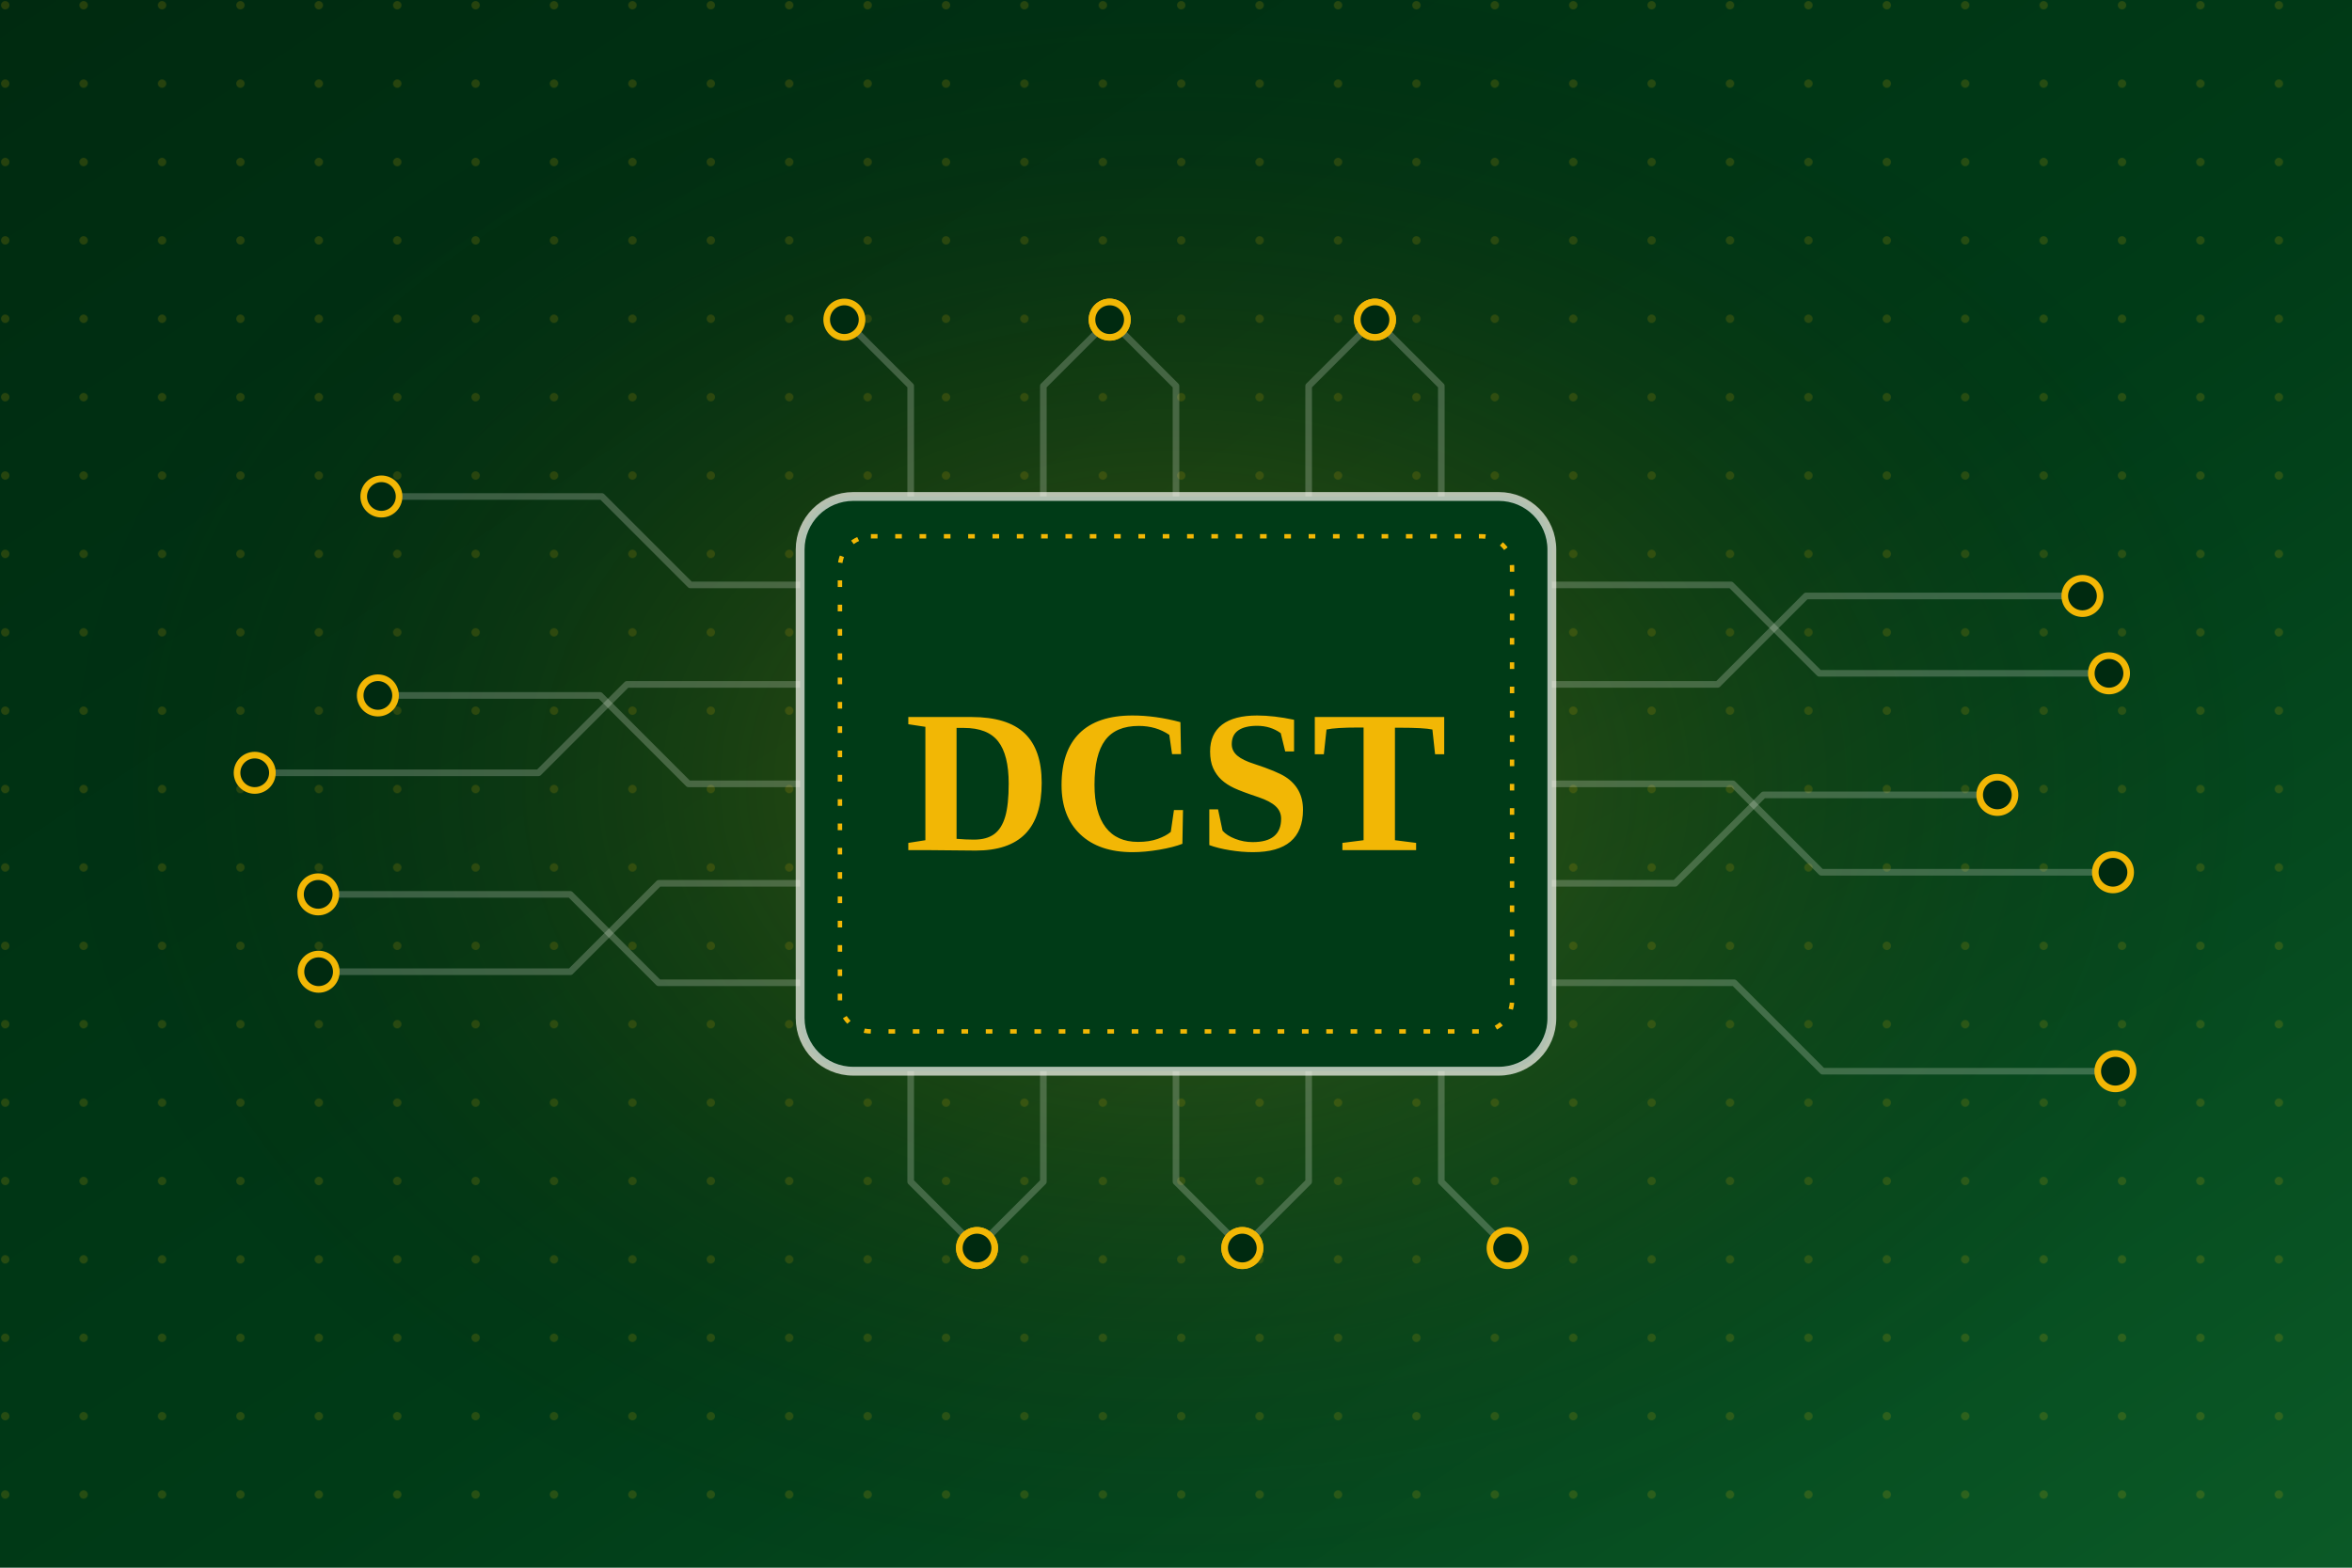
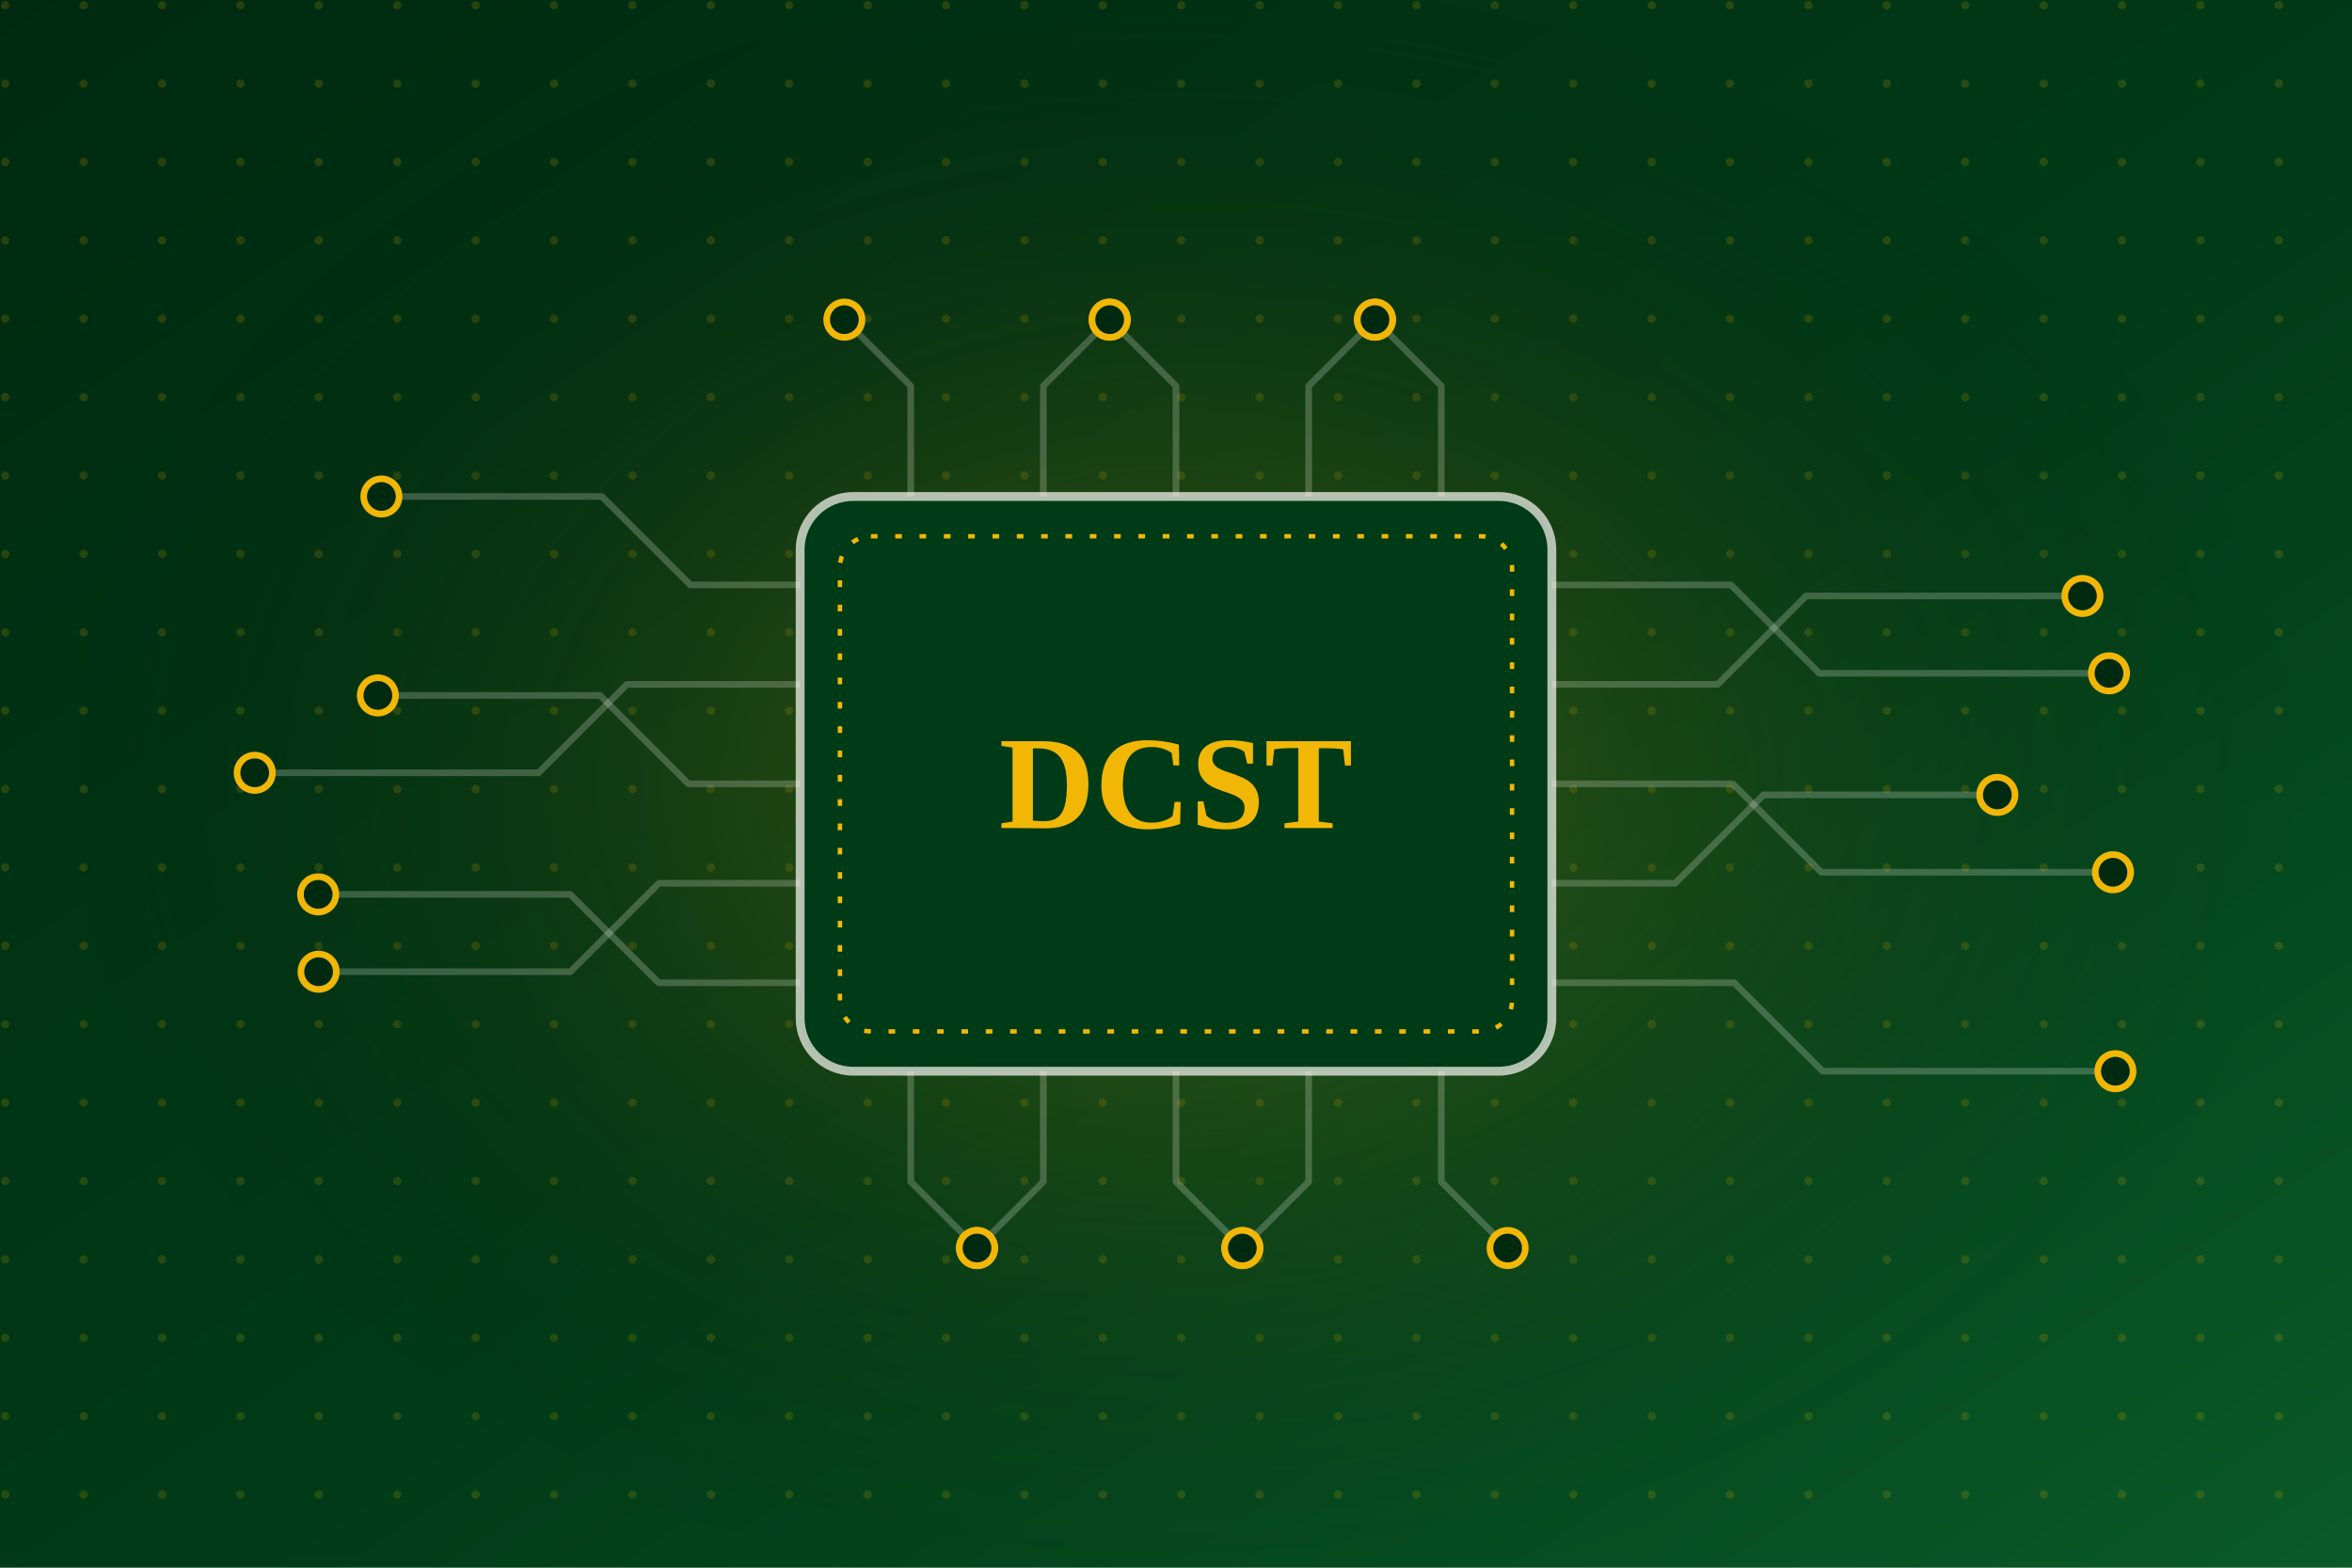
<svg xmlns="http://www.w3.org/2000/svg" viewBox="0 0 900 600" width="900" height="600" role="img" aria-hidden="true" focusable="false">
  <defs>
    <linearGradient id="bgt0" x1="0" y1="0" x2="1" y2="1">
      <stop offset="0" stop-color="#002a10" />
      <stop offset="0.55" stop-color="#003b17" />
      <stop offset="1" stop-color="#0b5a27" />
    </linearGradient>
    <radialGradient id="glt0" cx="50%" cy="50%" r="50%">
      <stop offset="0" stop-color="rgba(242,183,5,0.28)" />
      <stop offset="1" stop-color="rgba(0,0,0,0)" />
    </radialGradient>
    <pattern id="dtt0" width="30" height="30" patternUnits="userSpaceOnUse">
      <circle cx="2" cy="2" r="1.6" fill="rgba(242,183,5,0.16)" />
    </pattern>
  </defs>
  <rect width="900" height="600" fill="url(#bgt0)" />
  <rect width="900" height="600" fill="url(#dtt0)" />
  <ellipse cx="450" cy="300" rx="439.9" ry="321.5" fill="url(#glt0)" />
  <g transform="translate(27 46.2) scale(0.846)">
    <polyline points="330,210 280.316,210 240.316,170 140.633,170" fill="none" stroke="rgba(252,250,244,0.22)" stroke-width="3" stroke-linejoin="round" stroke-linecap="round" />
    <circle cx="140.6" cy="170" r="8" fill="#002a10" stroke="#f2b705" stroke-width="3" />
    <polyline points="670,210 751.009,210 791.009,250 922.017,250" fill="none" stroke="rgba(252,250,244,0.22)" stroke-width="3" stroke-linejoin="round" stroke-linecap="round" />
    <circle cx="922" cy="250" r="8" fill="#002a10" stroke="#f2b705" stroke-width="3" />
    <polyline points="330,255 251.65,255 211.65,295 83.301,295" fill="none" stroke="rgba(252,250,244,0.22)" stroke-width="3" stroke-linejoin="round" stroke-linecap="round" />
    <circle cx="83.3" cy="295" r="8" fill="#002a10" stroke="#f2b705" stroke-width="3" />
    <polyline points="670,255 744.999,255 784.999,215 909.998,215" fill="none" stroke="rgba(252,250,244,0.22)" stroke-width="3" stroke-linejoin="round" stroke-linecap="round" />
    <circle cx="910" cy="215" r="8" fill="#002a10" stroke="#f2b705" stroke-width="3" />
    <polyline points="330,300 279.485,300 239.485,260 138.969,260" fill="none" stroke="rgba(252,250,244,0.22)" stroke-width="3" stroke-linejoin="round" stroke-linecap="round" />
    <circle cx="139" cy="260" r="8" fill="#002a10" stroke="#f2b705" stroke-width="3" />
    <polyline points="670,300 751.879,300 791.879,340 923.758,340" fill="none" stroke="rgba(252,250,244,0.22)" stroke-width="3" stroke-linejoin="round" stroke-linecap="round" />
    <circle cx="923.8" cy="340" r="8" fill="#002a10" stroke="#f2b705" stroke-width="3" />
    <polyline points="330,345 266.081,345 226.081,385 112.162,385" fill="none" stroke="rgba(252,250,244,0.22)" stroke-width="3" stroke-linejoin="round" stroke-linecap="round" />
    <circle cx="112.2" cy="385" r="8" fill="#002a10" stroke="#f2b705" stroke-width="3" />
    <polyline points="670,345 725.735,345 765.735,305 871.469,305" fill="none" stroke="rgba(252,250,244,0.22)" stroke-width="3" stroke-linejoin="round" stroke-linecap="round" />
    <circle cx="871.5" cy="305" r="8" fill="#002a10" stroke="#f2b705" stroke-width="3" />
    <polyline points="330,390 265.982,390 225.982,350 111.964,350" fill="none" stroke="rgba(252,250,244,0.22)" stroke-width="3" stroke-linejoin="round" stroke-linecap="round" />
    <circle cx="112" cy="350" r="8" fill="#002a10" stroke="#f2b705" stroke-width="3" />
    <polyline points="670,390 752.464,390 792.464,430 924.928,430" fill="none" stroke="rgba(252,250,244,0.22)" stroke-width="3" stroke-linejoin="round" stroke-linecap="round" />
    <circle cx="924.9" cy="430" r="8" fill="#002a10" stroke="#f2b705" stroke-width="3" />
    <polyline points="380,170 380,120 350,90" fill="none" stroke="rgba(252,250,244,0.22)" stroke-width="3" stroke-linejoin="round" stroke-linecap="round" />
    <circle cx="350" cy="90" r="8" fill="#002a10" stroke="#f2b705" stroke-width="3" />
    <polyline points="380,430 380,480 410,510" fill="none" stroke="rgba(252,250,244,0.22)" stroke-width="3" stroke-linejoin="round" stroke-linecap="round" />
    <circle cx="410" cy="510" r="8" fill="#002a10" stroke="#f2b705" stroke-width="3" />
    <polyline points="440,170 440,120 470,90" fill="none" stroke="rgba(252,250,244,0.22)" stroke-width="3" stroke-linejoin="round" stroke-linecap="round" />
    <circle cx="470" cy="90" r="8" fill="#002a10" stroke="#f2b705" stroke-width="3" />
    <polyline points="440,430 440,480 410,510" fill="none" stroke="rgba(252,250,244,0.22)" stroke-width="3" stroke-linejoin="round" stroke-linecap="round" />
    <circle cx="410" cy="510" r="8" fill="#002a10" stroke="#f2b705" stroke-width="3" />
    <polyline points="500,170 500,120 470,90" fill="none" stroke="rgba(252,250,244,0.22)" stroke-width="3" stroke-linejoin="round" stroke-linecap="round" />
    <circle cx="470" cy="90" r="8" fill="#002a10" stroke="#f2b705" stroke-width="3" />
    <polyline points="500,430 500,480 530,510" fill="none" stroke="rgba(252,250,244,0.22)" stroke-width="3" stroke-linejoin="round" stroke-linecap="round" />
    <circle cx="530" cy="510" r="8" fill="#002a10" stroke="#f2b705" stroke-width="3" />
    <polyline points="560,170 560,120 590,90" fill="none" stroke="rgba(252,250,244,0.22)" stroke-width="3" stroke-linejoin="round" stroke-linecap="round" />
    <circle cx="590" cy="90" r="8" fill="#002a10" stroke="#f2b705" stroke-width="3" />
    <polyline points="560,430 560,480 530,510" fill="none" stroke="rgba(252,250,244,0.22)" stroke-width="3" stroke-linejoin="round" stroke-linecap="round" />
    <circle cx="530" cy="510" r="8" fill="#002a10" stroke="#f2b705" stroke-width="3" />
    <polyline points="620,170 620,120 590,90" fill="none" stroke="rgba(252,250,244,0.22)" stroke-width="3" stroke-linejoin="round" stroke-linecap="round" />
    <circle cx="590" cy="90" r="8" fill="#002a10" stroke="#f2b705" stroke-width="3" />
    <polyline points="620,430 620,480 650,510" fill="none" stroke="rgba(252,250,244,0.22)" stroke-width="3" stroke-linejoin="round" stroke-linecap="round" />
    <circle cx="650" cy="510" r="8" fill="#002a10" stroke="#f2b705" stroke-width="3" />
    <rect x="330" y="170" width="340" height="260" rx="24" fill="#003b17" stroke="#fcfaf4" stroke-opacity="0.7" stroke-width="4" />
    <rect x="348" y="188" width="304" height="224" rx="14" fill="none" stroke="#f2b705" stroke-width="2" stroke-dasharray="3 8" />
-     <text x="500" y="330" text-anchor="middle" font-family="Georgia, 'Times New Roman', serif" font-size="92" font-weight="700" fill="#f2b705">DCST</text>
+     <text x="500" y="320" text-anchor="middle" font-family="Georgia, 'Times New Roman', serif" font-size="60" font-weight="700" fill="#f2b705">DCST</text>
  </g>
</svg>
